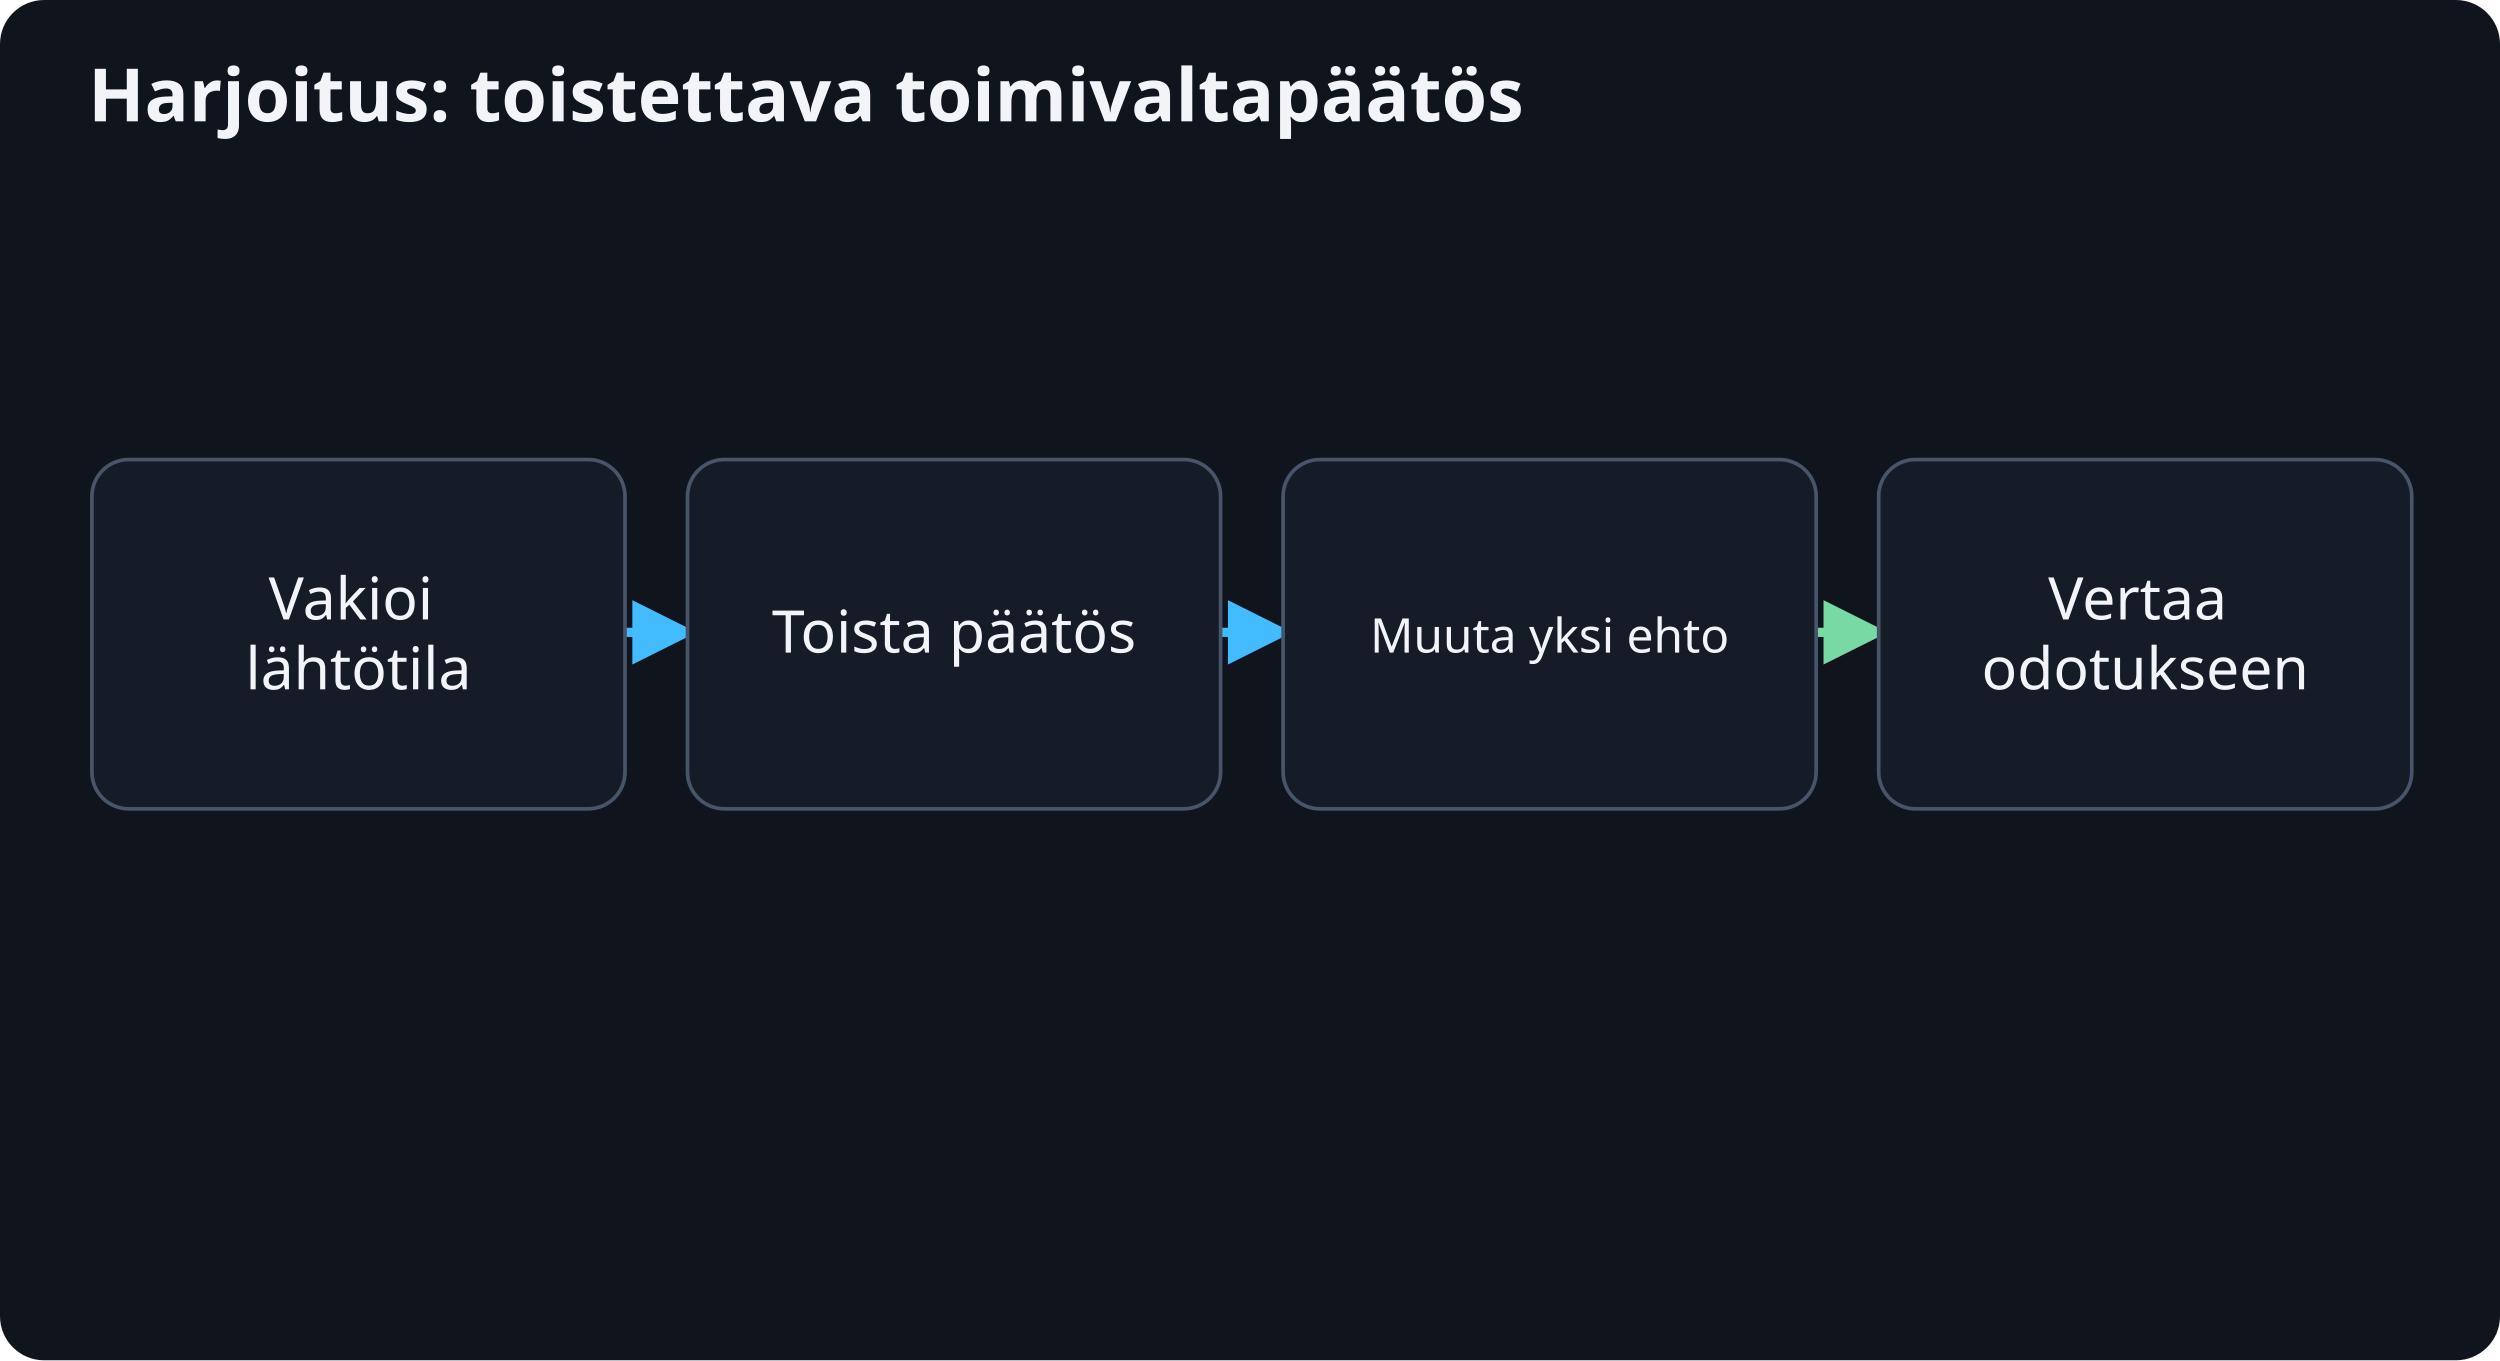
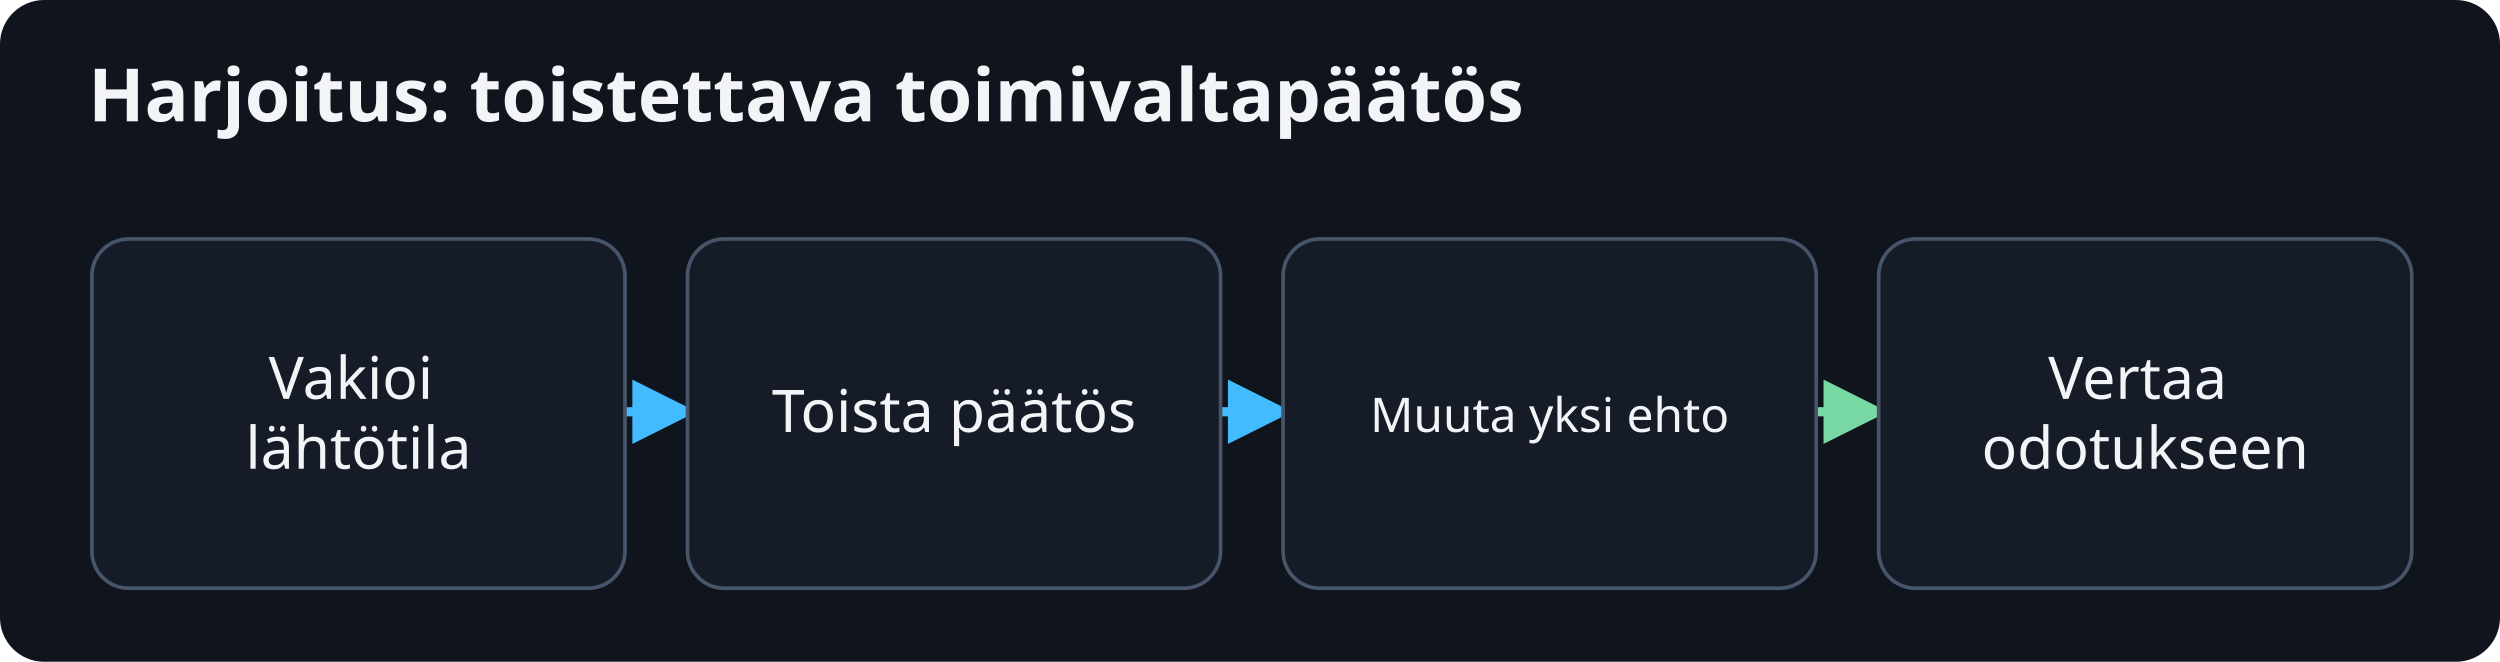
- <svg xmlns="http://www.w3.org/2000/svg" viewBox="0 0 680 370" role="img">
+ <svg xmlns="http://www.w3.org/2000/svg" viewBox="0 0 680 180" role="img">
  <defs>
    <marker id="blue" markerWidth="7" markerHeight="7" refX="6" refY="3.5" orient="auto-start-reverse">
      <path d="M0 0L7 3.5L0 7Z" fill="#42bcff" />
    </marker>
    <marker id="green" markerWidth="7" markerHeight="7" refX="6" refY="3.5" orient="auto-start-reverse">
      <path d="M0 0L7 3.5L0 7Z" fill="#78d9a4" />
    </marker>
    <marker id="orange" markerWidth="7" markerHeight="7" refX="6" refY="3.5" orient="auto-start-reverse">
      <path d="M0 0L7 3.5L0 7Z" fill="#ffae63" />
    </marker>
  </defs>
-   <rect width="680" height="370" rx="12" fill="#10141d" />
+   <rect width="680" height="180" rx="12" fill="#10141d" />
  <g font-family="system-ui,sans-serif" fill="#f2f4f8">
    <text x="24" y="33" font-weight="700" font-size="20">Harjoitus: toistettava toimivaltapäätös</text>
-     <path d="M170 172H187" fill="none" stroke="#42bcff" stroke-width="2.5" marker-end="url(#blue)" />
-     <path d="M332 172H349" fill="none" stroke="#42bcff" stroke-width="2.5" marker-end="url(#blue)" />
-     <path d="M494 172H511" fill="none" stroke="#78d9a4" stroke-width="2.5" marker-end="url(#green)" />
-     <rect x="25" y="125" width="145" height="95" rx="10" fill="#151b27" stroke="#47556a" />
-     <text x="97.5" y="168.5" text-anchor="middle" font-size="16">
+     <path transform="translate(0 -60)" d="M170 172H187" fill="none" stroke="#42bcff" stroke-width="2.5" marker-end="url(#blue)" />
+     <path transform="translate(0 -60)" d="M332 172H349" fill="none" stroke="#42bcff" stroke-width="2.5" marker-end="url(#blue)" />
+     <path transform="translate(0 -60)" d="M494 172H511" fill="none" stroke="#78d9a4" stroke-width="2.5" marker-end="url(#green)" />
+     <rect transform="translate(0 -60)" x="25" y="125" width="145" height="95" rx="10" fill="#151b27" stroke="#47556a" />
+     <text transform="translate(0 -60)" x="97.5" y="168.5" text-anchor="middle" font-size="16">
      <tspan x="97.5" dy="0">Vakioi</tspan>
      <tspan x="97.5" dy="19">lähtötila</tspan>
    </text>
-     <rect x="187" y="125" width="145" height="95" rx="10" fill="#151b27" stroke="#47556a" />
-     <text x="259.5" y="177.5" text-anchor="middle" font-size="16">
+     <rect transform="translate(0 -60)" x="187" y="125" width="145" height="95" rx="10" fill="#151b27" stroke="#47556a" />
+     <text transform="translate(0 -60)" x="259.5" y="177.5" text-anchor="middle" font-size="16">
      <tspan x="259.5" dy="0">Toista päätös</tspan>
    </text>
-     <rect x="349" y="125" width="145" height="95" rx="10" fill="#151b27" stroke="#47556a" />
-     <text x="421.5" y="177.5" text-anchor="middle" font-size="13">
+     <rect transform="translate(0 -60)" x="349" y="125" width="145" height="95" rx="10" fill="#151b27" stroke="#47556a" />
+     <text transform="translate(0 -60)" x="421.5" y="177.5" text-anchor="middle" font-size="13">
      <tspan x="421.5" dy="0">Muuta yksi ehto</tspan>
    </text>
-     <rect x="511" y="125" width="145" height="95" rx="10" fill="#151b27" stroke="#47556a" />
-     <text x="583.5" y="168.5" text-anchor="middle" font-size="16">
+     <rect transform="translate(0 -60)" x="511" y="125" width="145" height="95" rx="10" fill="#151b27" stroke="#47556a" />
+     <text transform="translate(0 -60)" x="583.5" y="168.5" text-anchor="middle" font-size="16">
      <tspan x="583.5" dy="0">Vertaa</tspan>
      <tspan x="583.5" dy="19">odotukseen</tspan>
    </text>
  </g>
</svg>
